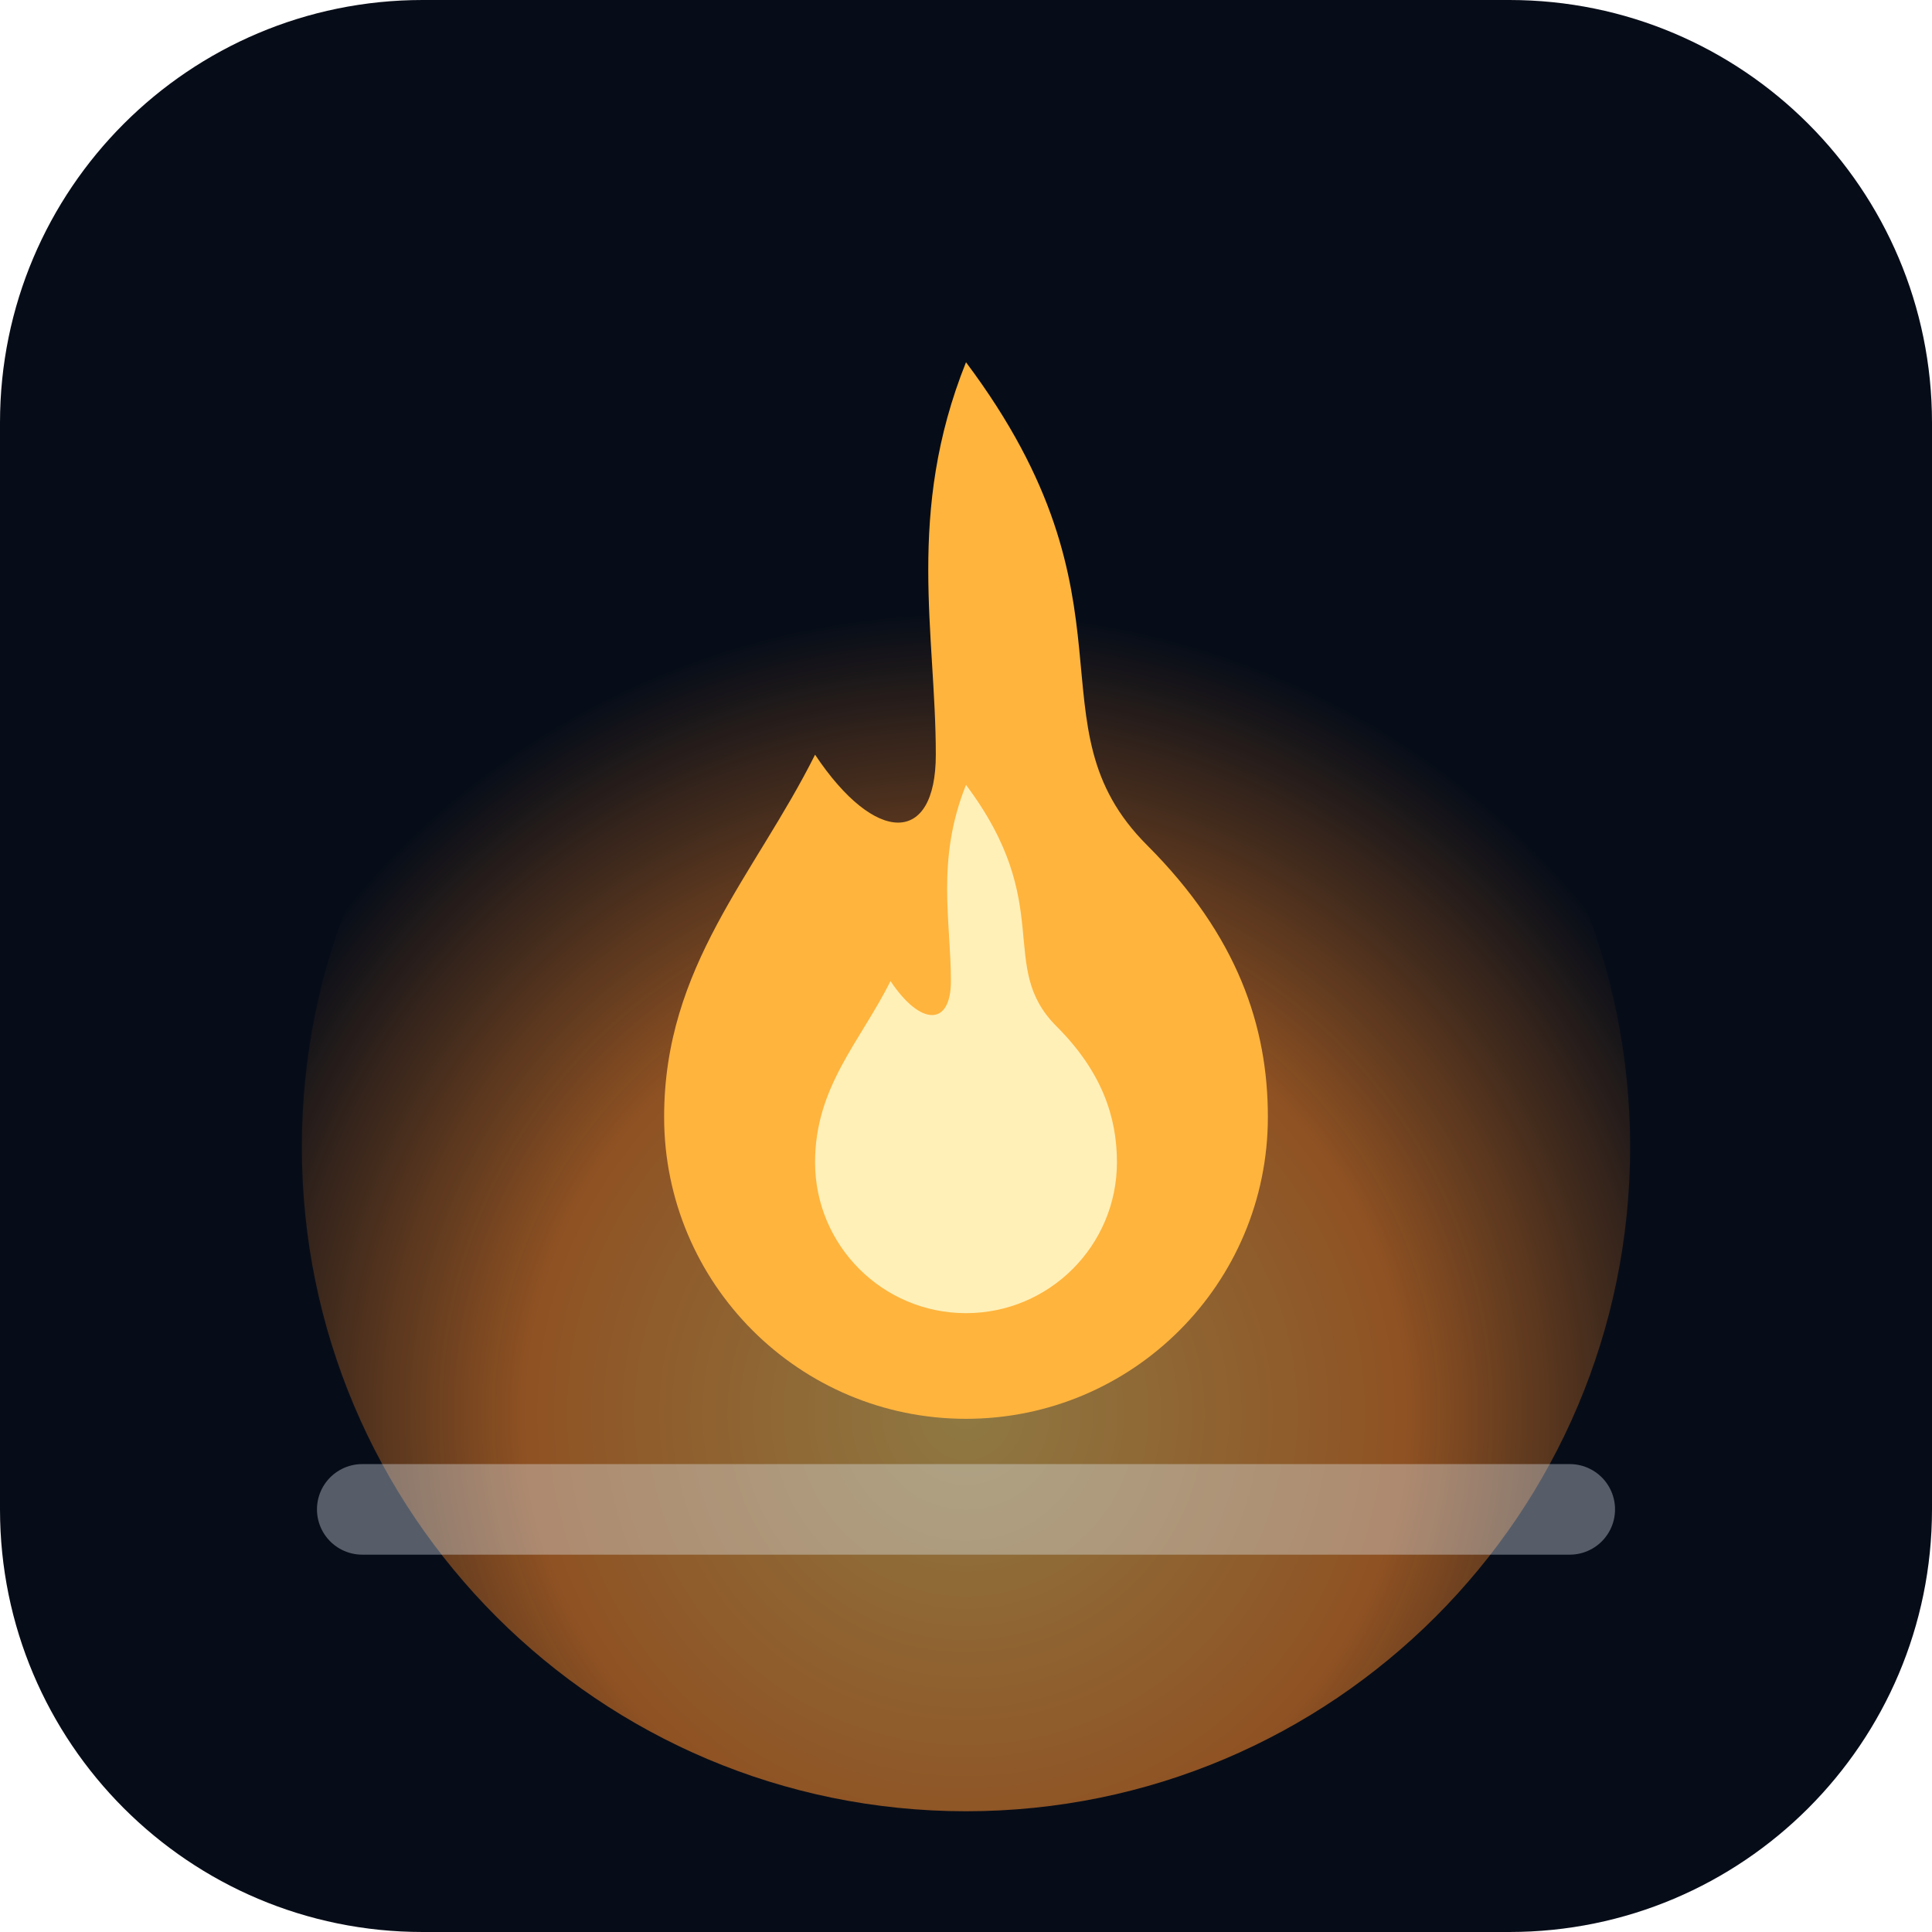
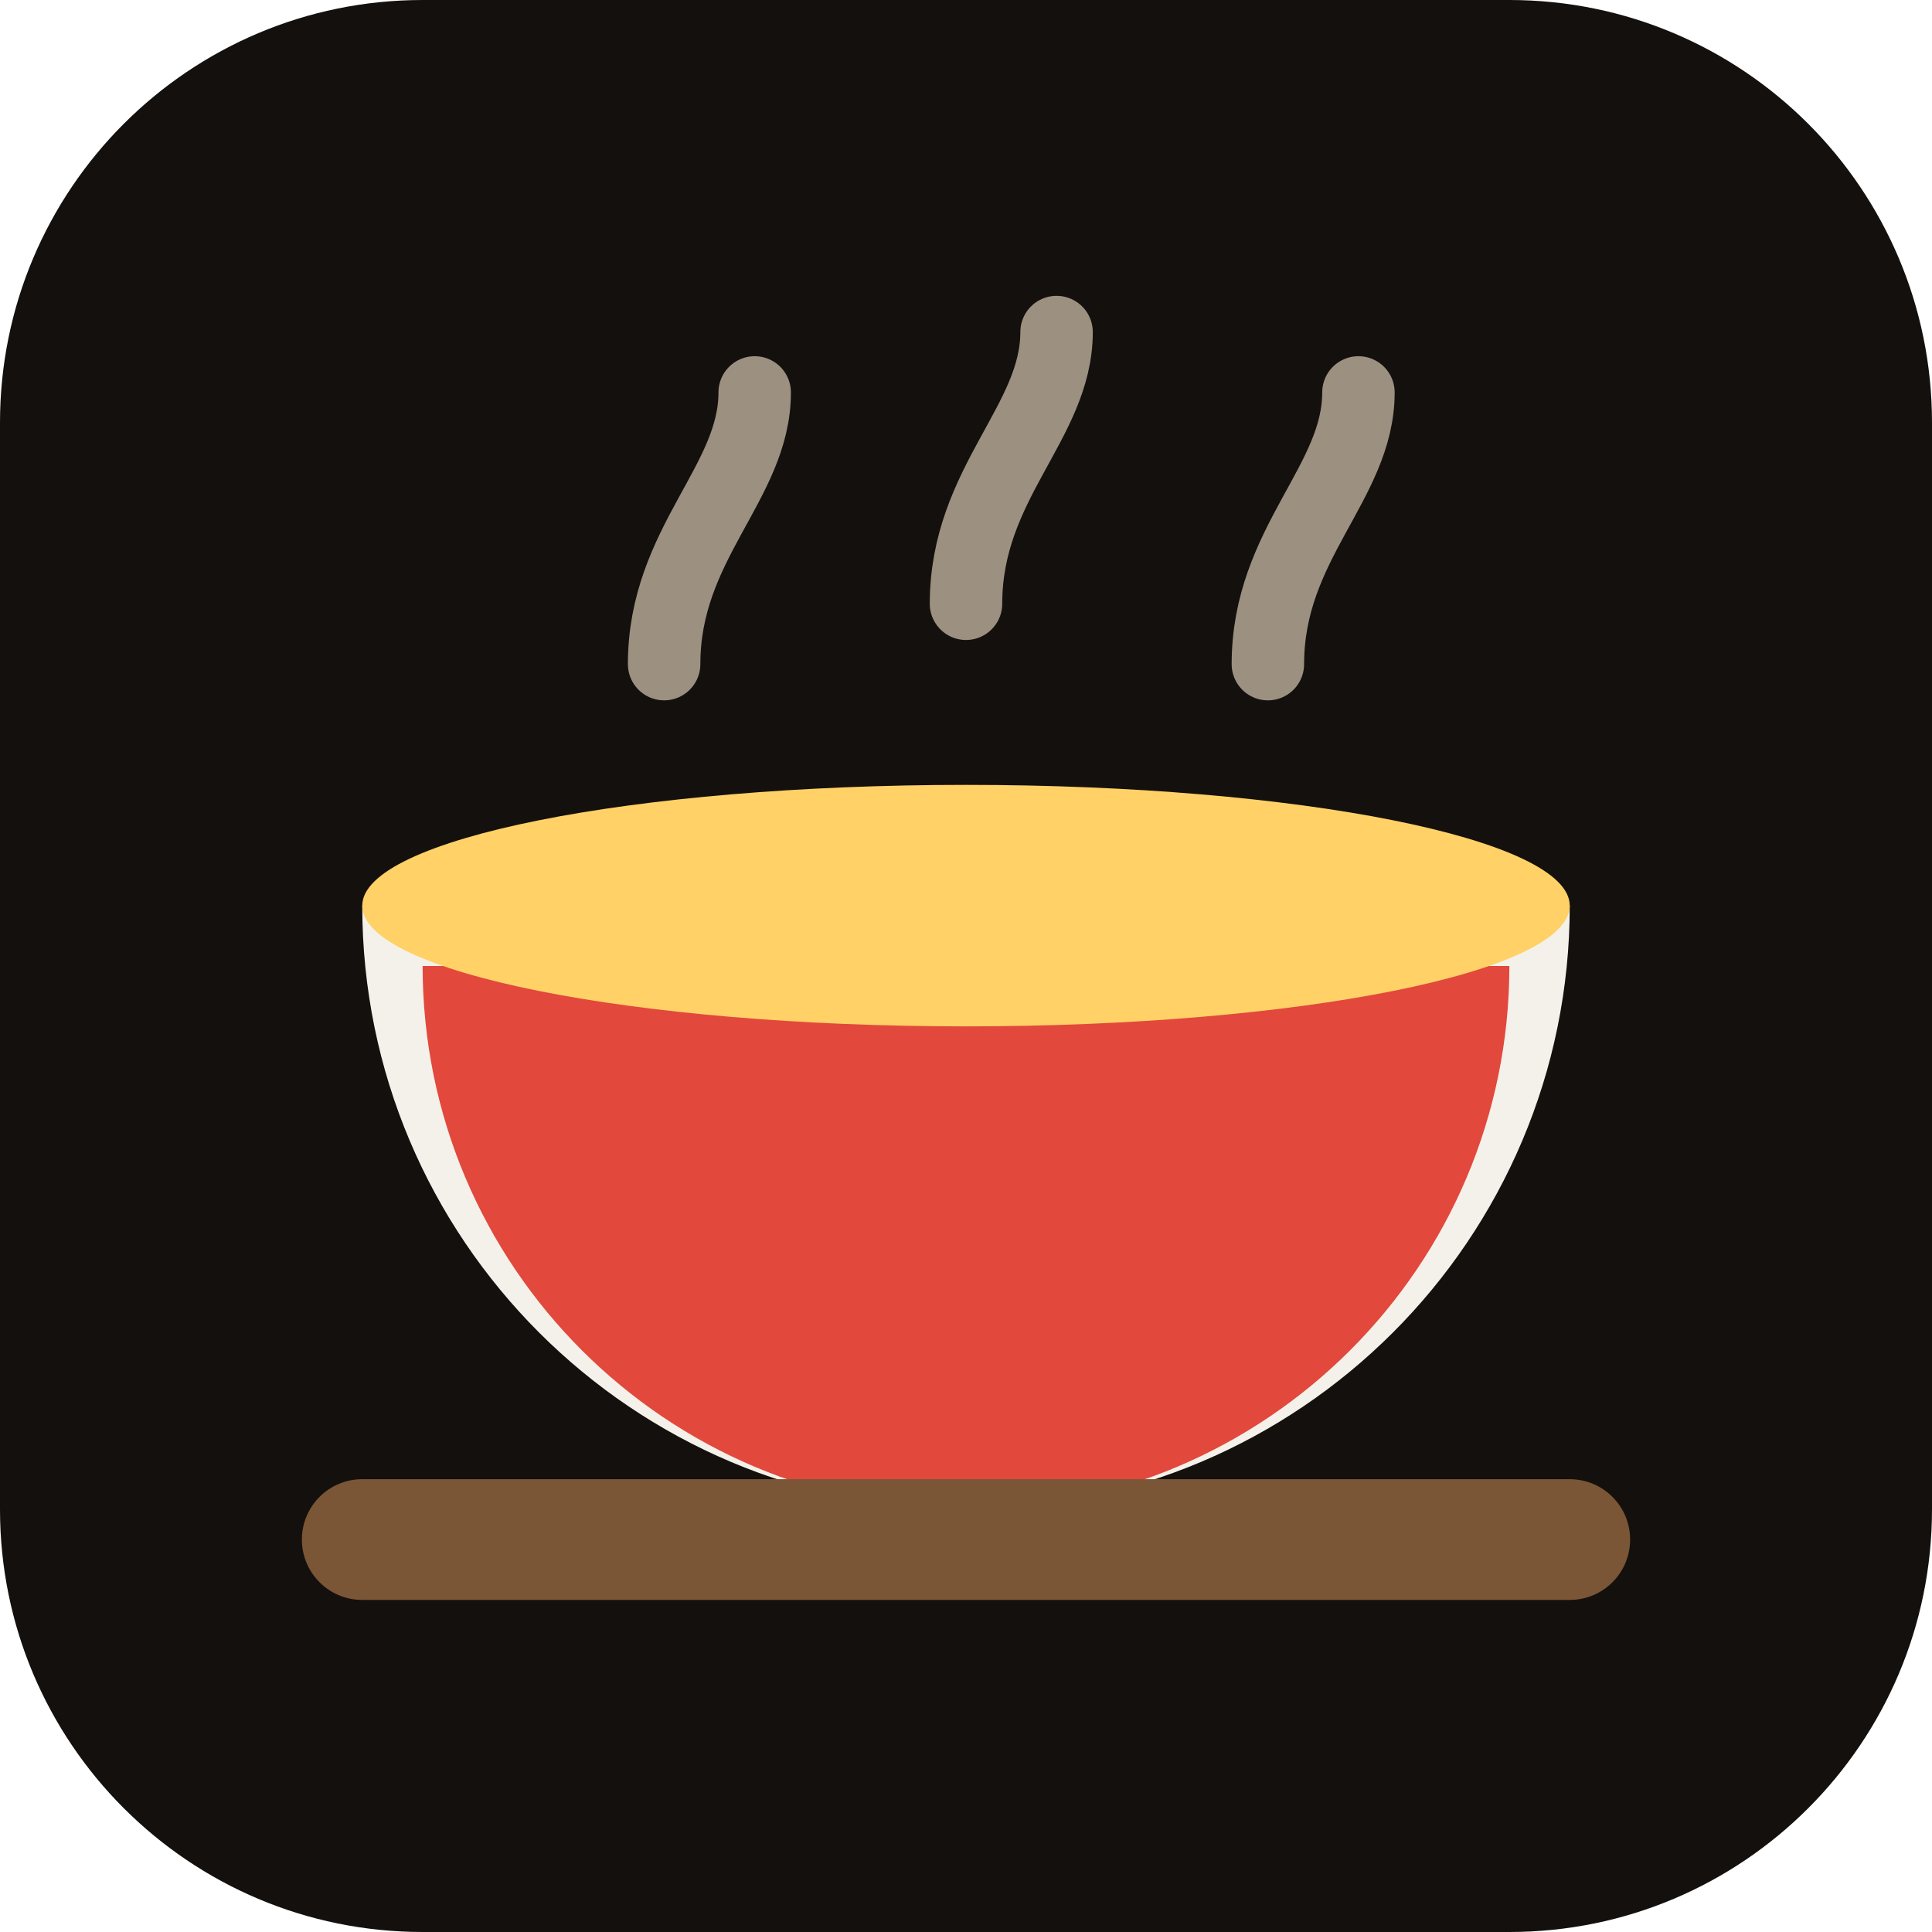
<svg xmlns="http://www.w3.org/2000/svg" viewBox="0 0 64 64" width="64" height="64">
-   <defs>
-     <radialGradient id="glow" cx="50%" cy="70%" r="60%">
-       <stop offset="0%" stop-color="#ffd166" />
-       <stop offset="55%" stop-color="#ff8a2b" />
-       <stop offset="100%" stop-color="#ff8a2b" stop-opacity="0" />
-     </radialGradient>
-   </defs>
-   <rect width="64" height="64" rx="14" fill="#070d18" />
-   <circle cx="32" cy="38" r="22" fill="url(#glow)" opacity="0.55" />
-   <path d="M32 12c6 8 2 12 6 16 3 3 4 6 4 9a10 10 0 0 1-20 0c0-5 3-8 5-12 2 3 4 3 4 0 0-4-1-8 1-13z" fill="#ffb43d" />
-   <path d="M32 26c3 4 1 6 3 8 1.5 1.5 2 3 2 4.5a5 5 0 0 1-10 0c0-2.5 1.5-4 2.5-6 1 1.5 2 1.5 2 0 0-2-.5-4 .5-6.5z" fill="#fff0b8" />
-   <path d="M12 50h40" stroke="#e8f2ff" stroke-opacity="0.35" stroke-width="3" stroke-linecap="round" />
+   <rect width="64" height="64" rx="14" fill="#14100d" />
+   <path d="M12 30h40a20 20 0 0 1-40 0z" fill="#f4f1ea" />
+   <path d="M14 32h36a18 18 0 0 1-36 0z" fill="#e2483c" />
+   <ellipse cx="32" cy="30" rx="20" ry="4" fill="#ffd166" />
+   <path d="M22 22c0-4 3-6 3-9M32 20c0-4 3-6 3-9M42 22c0-4 3-6 3-9" stroke="#f6e7cf" stroke-opacity="0.6" stroke-width="2.4" fill="none" stroke-linecap="round" />
+   <rect x="10" y="49" width="44" height="4" rx="2" fill="#7a5636" />
</svg>
